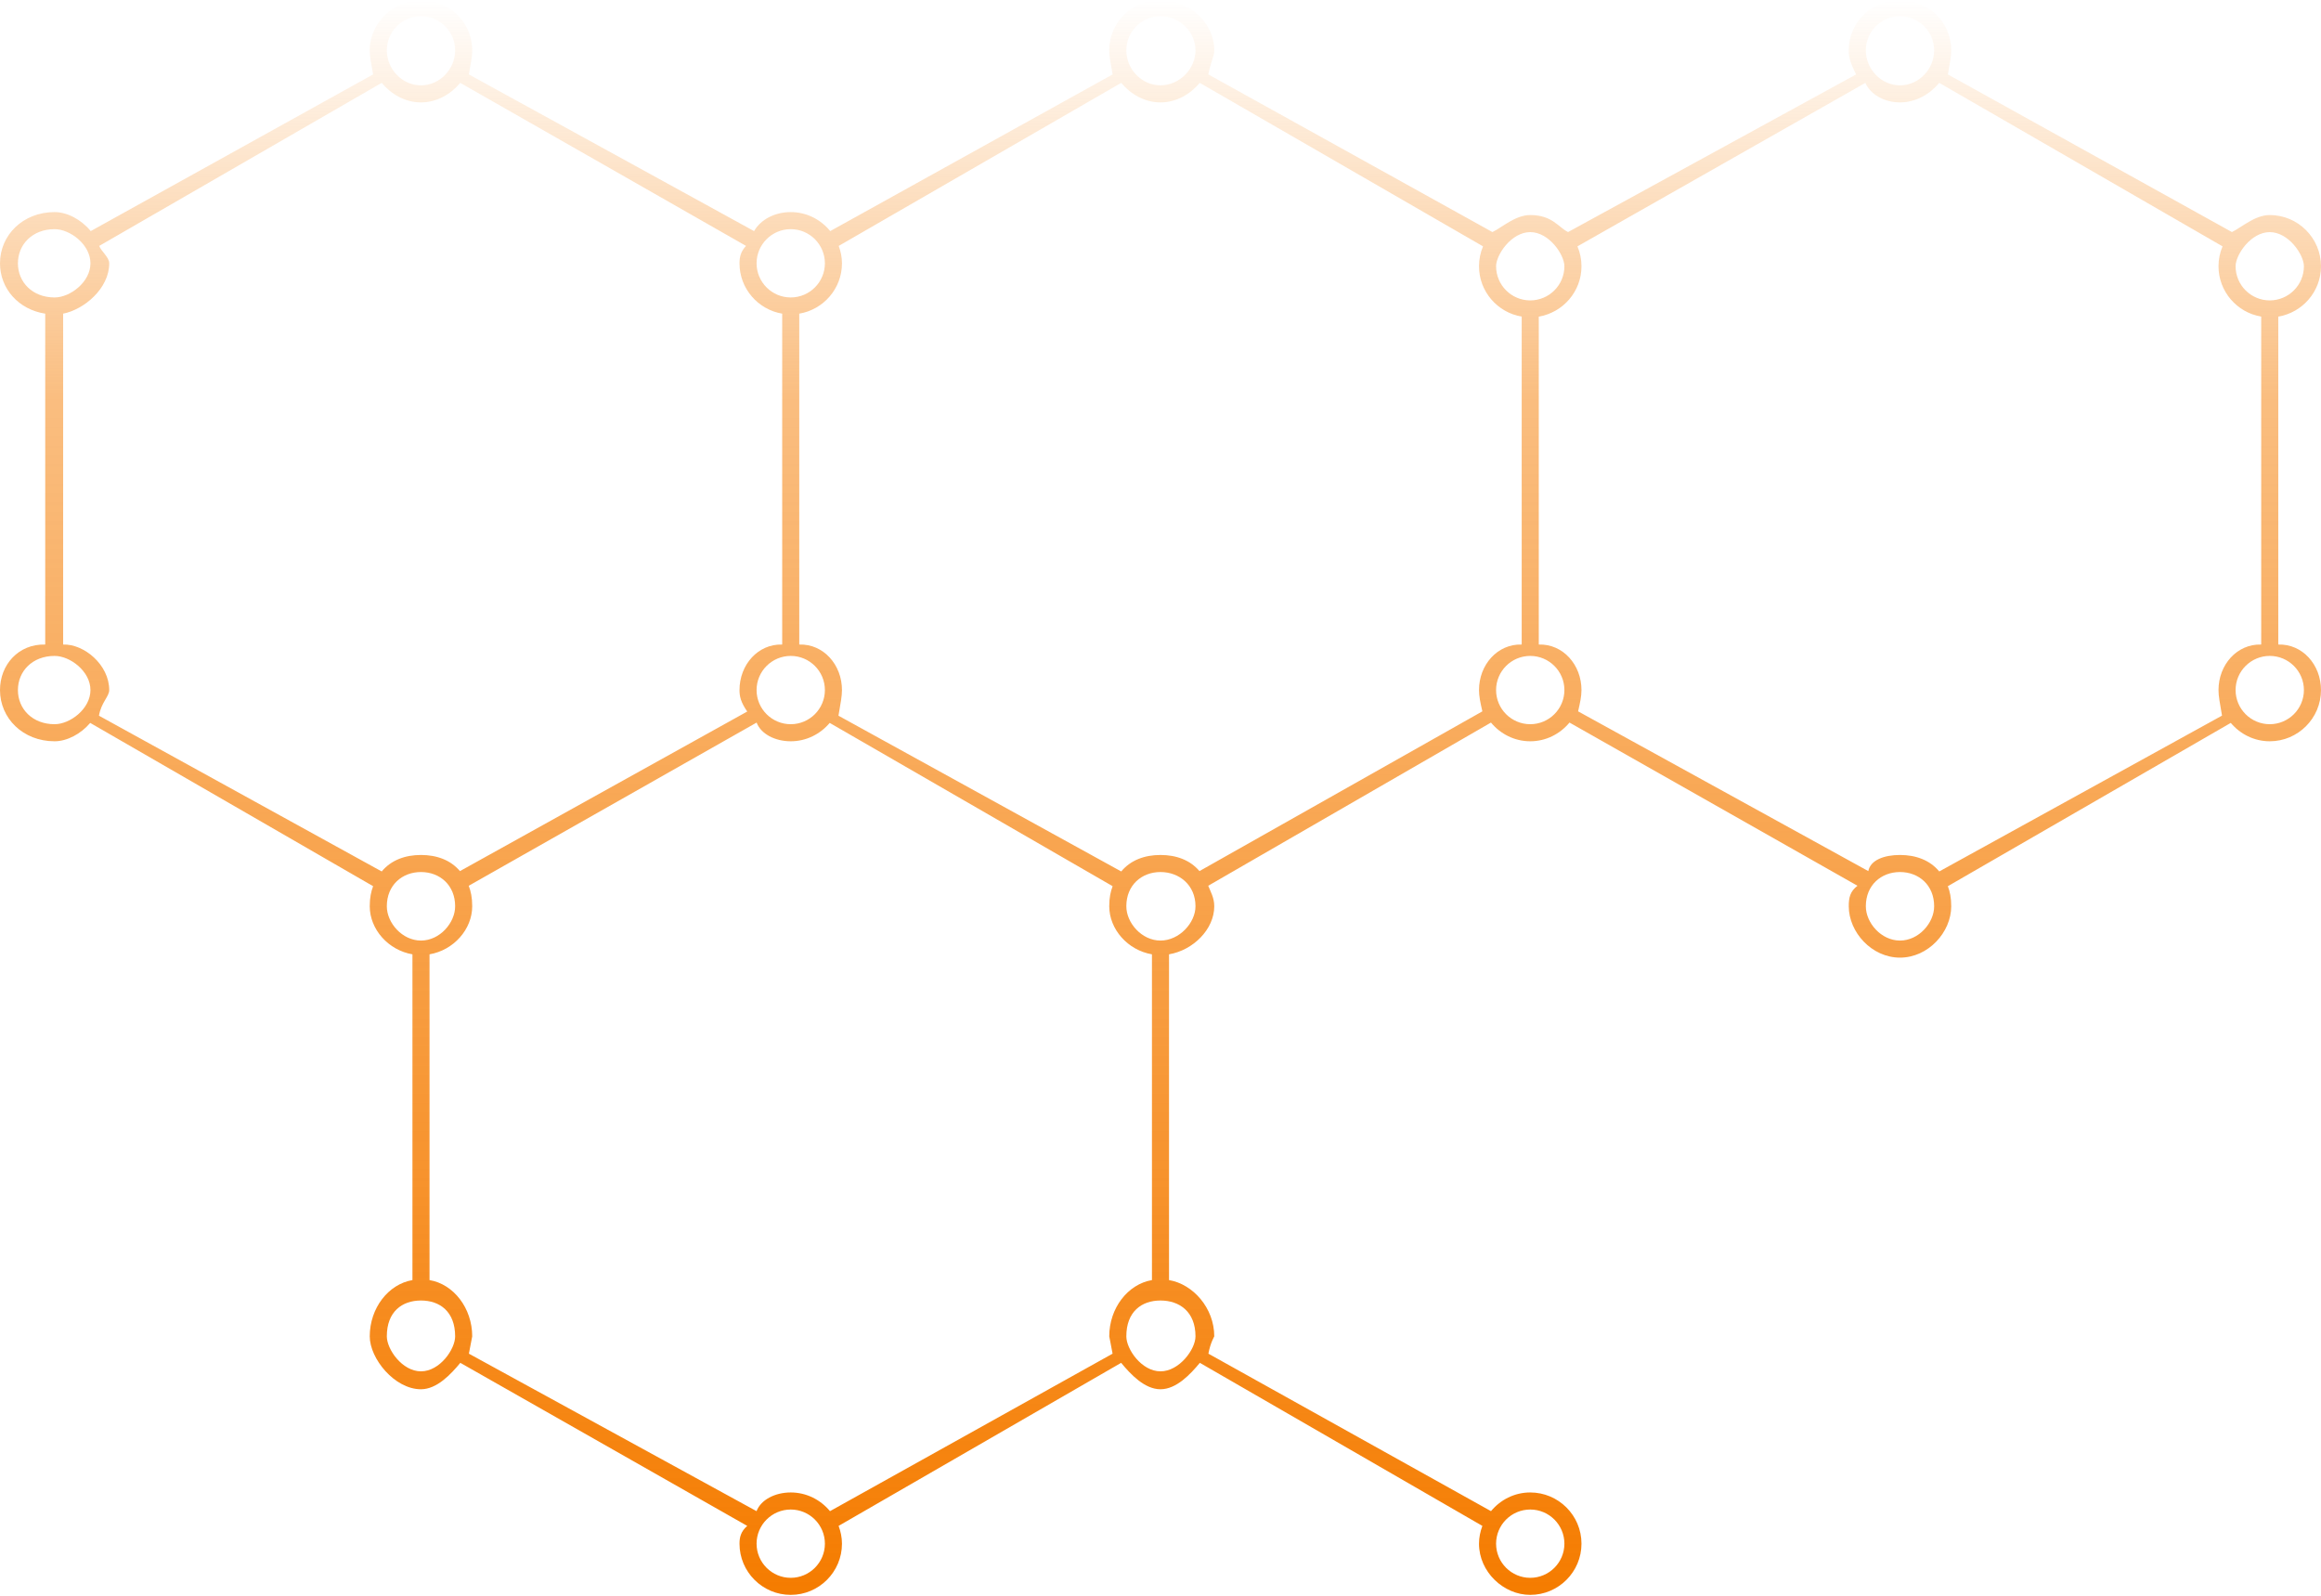
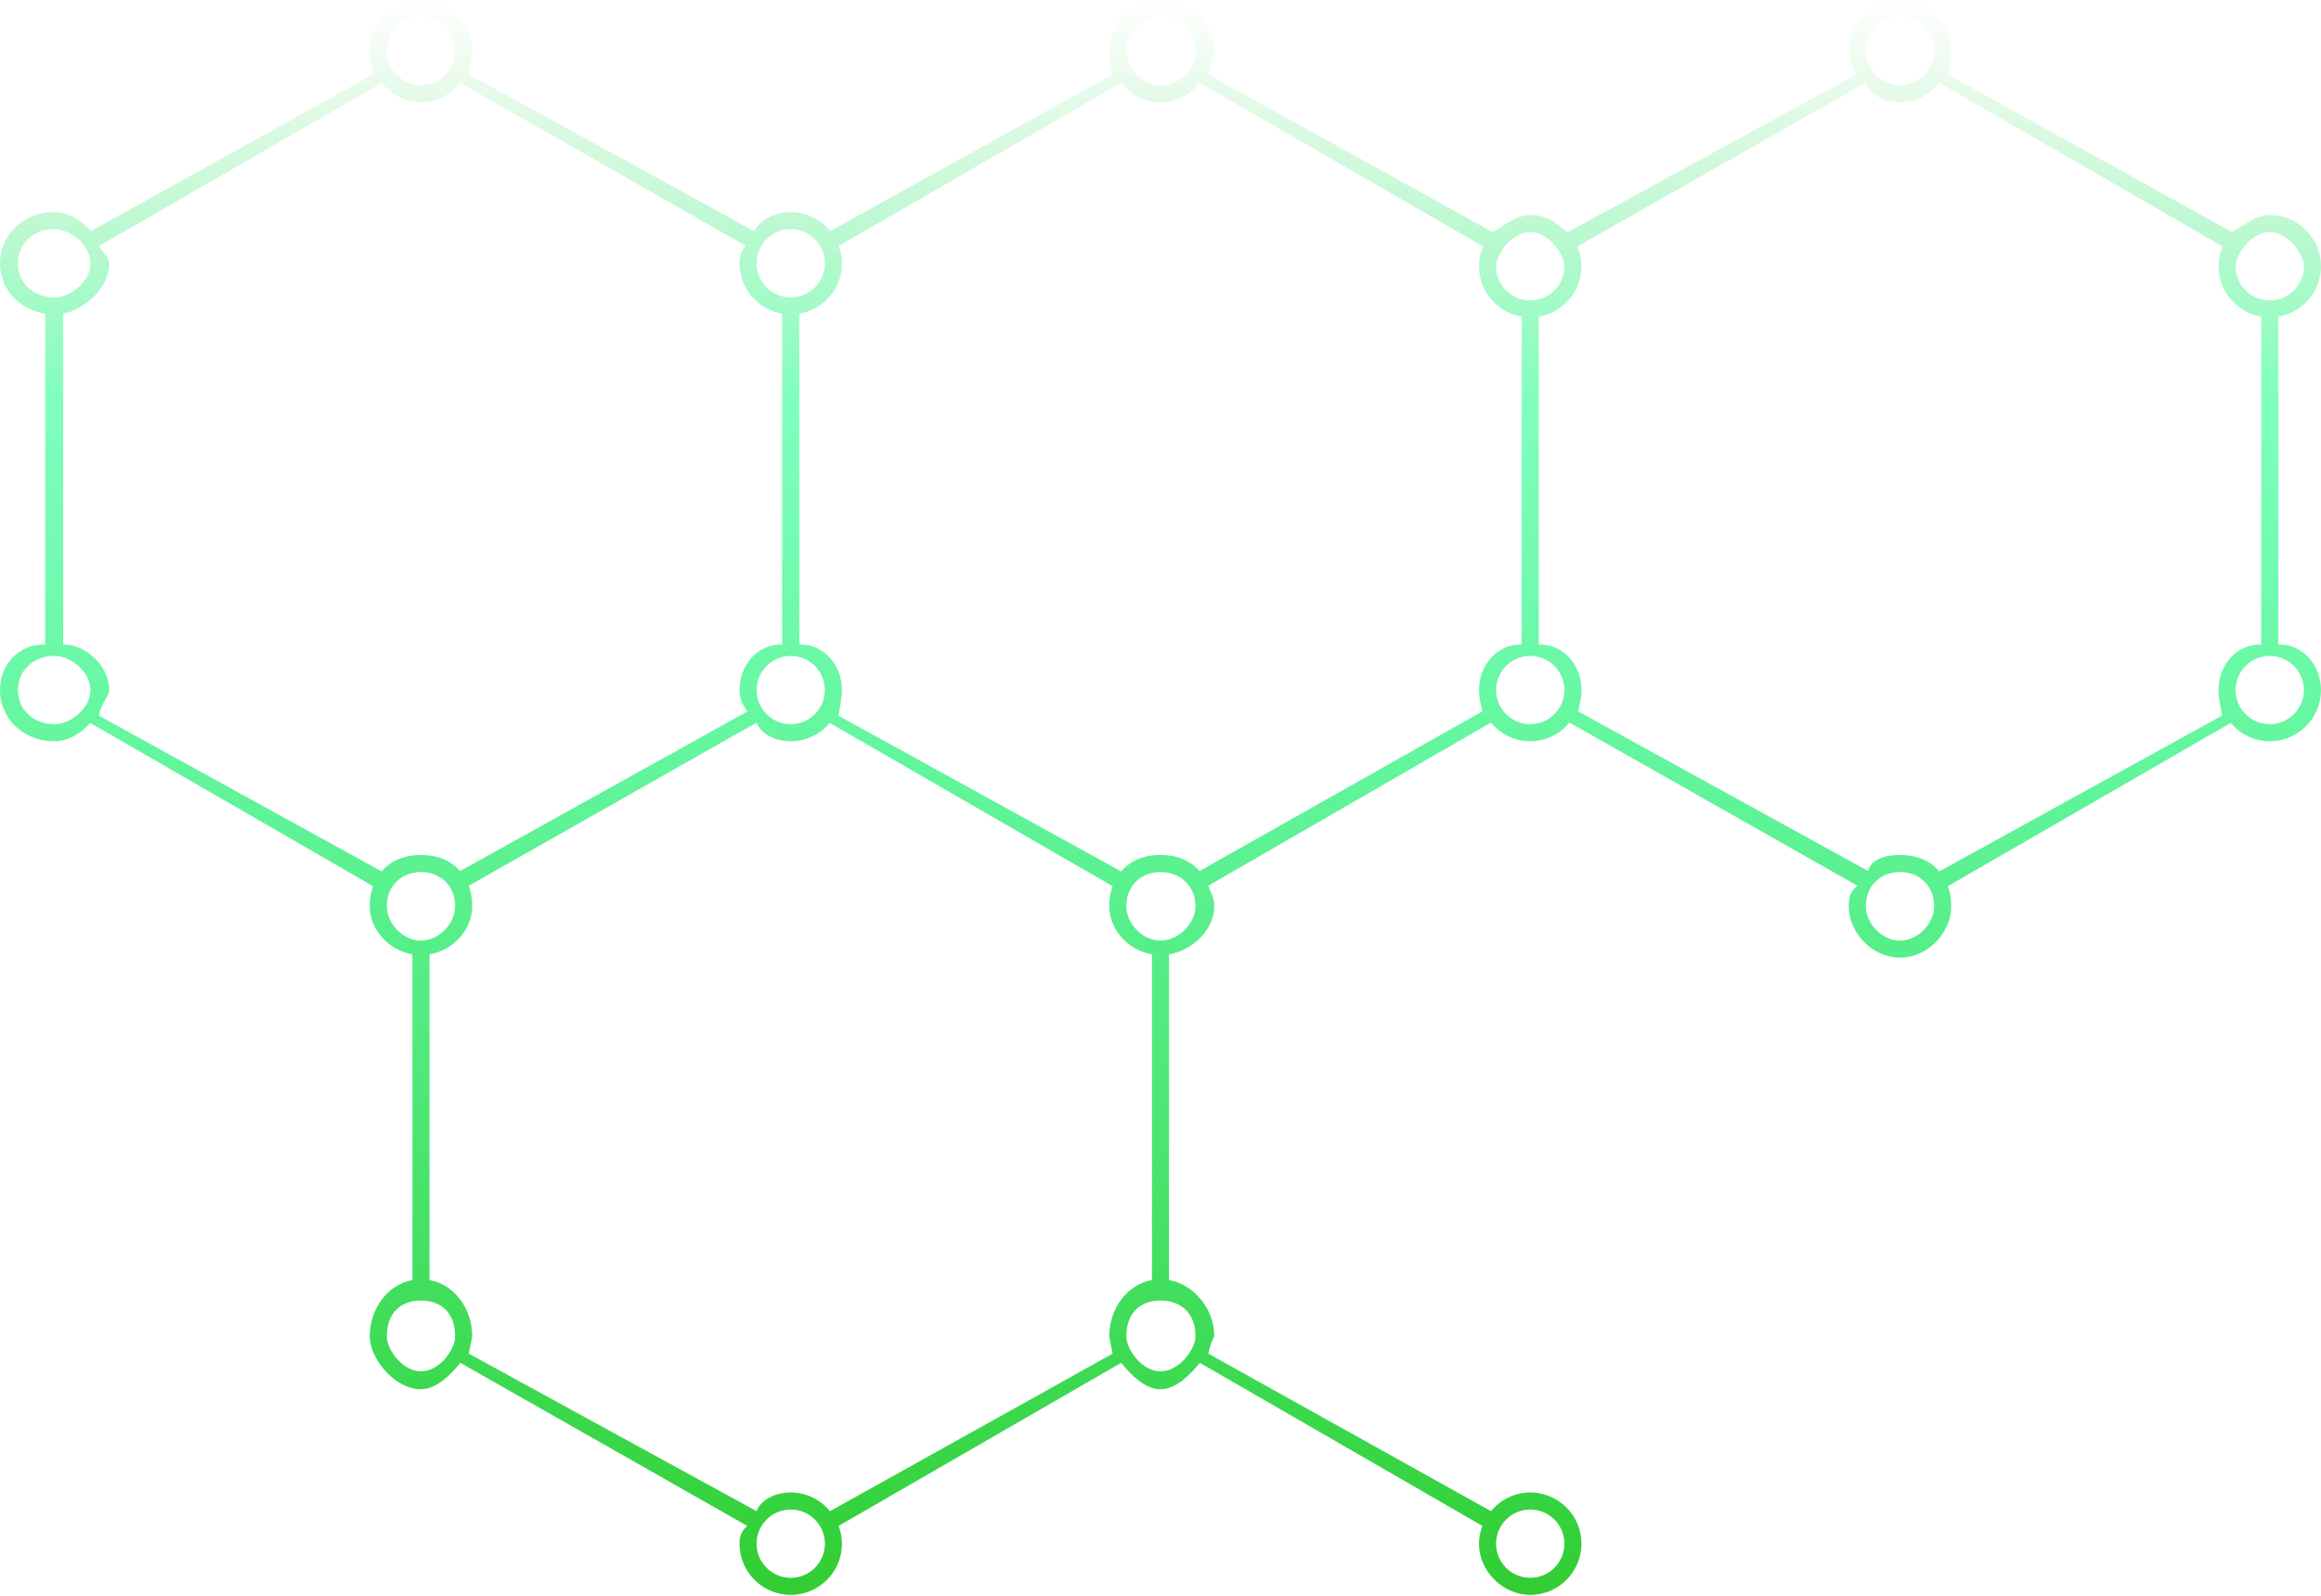
<svg xmlns="http://www.w3.org/2000/svg" width="272" height="187" viewBox="0 0 272 187" fill="none">
  <path d="M266.994 37.102V75.53C269.828 75.443 271.998 77.897 271.998 80.863C271.998 84.173 269.304 86.866 265.994 86.866C264.156 86.866 262.528 86.018 261.426 84.713L228.272 103.847C228.515 104.499 228.666 105.195 228.666 106.2C228.666 109.24 225.973 112.22 222.662 112.22C219.351 112.22 216.658 109.24 216.658 106.2C216.658 105.177 216.813 104.463 217.68 103.798L183.931 84.673C182.829 86.001 181.187 86.866 179.33 86.866C177.473 86.866 175.831 86.001 174.729 84.673L141.593 103.797C141.848 104.462 142.3 105.177 142.3 106.2C142.3 108.898 139.833 111.352 136.999 111.831V150.006C139.833 150.485 142.3 153.3 142.3 156.6C142.3 156.636 141.853 157.326 141.614 158.63L174.731 177.084C175.833 175.757 177.474 174.894 179.33 174.894C182.641 174.894 185.335 177.585 185.335 180.895C185.335 184.205 182.641 186.896 179.33 186.896C176.2 186.896 173.326 184.205 173.326 180.895C173.326 180.16 173.478 179.463 173.721 178.812L140.611 159.703C139.509 161.038 137.862 162.8 135.999 162.8C134.136 162.8 132.49 161.039 131.388 159.704L98.277 178.812C98.52 179.464 98.671 180.16 98.671 180.895C98.671 184.205 95.978 186.896 92.667 186.896C89.356 186.896 86.663 184.205 86.663 180.895C86.663 180.16 86.814 179.464 87.57 178.813L53.946 159.704C52.844 161.039 51.198 162.8 49.335 162.8C46.25 162.8 43.331 159.217 43.331 156.6C43.331 153.3 45.501 150.486 48.334 150.006V111.831C45.501 111.351 43.331 108.898 43.331 106.2C43.331 105.195 43.482 104.499 43.725 103.847L10.571 84.714C9.469 86.018 7.842 86.866 6.4 86.866C2.693 86.866 0 84.173 0 80.865C0 77.897 2.169 75.443 5.3 75.53V36.756C2.169 36.276 0 33.823 0 30.855C0 27.546 2.693 24.853 6.4 24.853C7.877 24.853 9.531 25.733 10.633 27.081L43.725 8.72C43.482 7.331 43.331 6.635 43.331 5.9C43.331 2.591 46.25 0 49.335 0C52.646 0 55.339 2.591 55.339 5.9C55.339 6.635 55.188 7.331 54.945 8.72L88.37 27.081C89.139 25.733 90.794 24.853 92.667 24.853C94.54 24.853 96.195 25.733 97.297 27.081L130.389 8.72C130.146 7.331 129.994 6.635 129.994 5.9C129.994 2.591 132.688 0 135.999 0C139.309 0 142.3 2.591 142.3 5.9C142.3 6.635 141.852 7.331 141.609 8.72L174.895 27.193C175.994 26.68 177.567 25.2 179.33 25.2C181.94 25.2 182.667 26.68 183.766 27.192L217.52 8.72C216.809 7.331 216.658 6.635 216.658 5.9C216.658 2.591 219.351 0 222.662 0C225.973 0 228.666 2.591 228.666 5.9C228.666 6.635 228.515 7.331 228.272 8.72L261.558 27.192C262.657 26.68 264.23 25.2 265.994 25.2C269.304 25.2 271.998 27.892 271.998 31.202C271.998 34.168 269.828 36.623 266.994 37.102ZM179.33 184.897C181.538 184.897 183.333 183.103 183.333 180.895C183.333 178.689 181.538 176.894 179.33 176.894C177.123 176.894 175.328 178.689 175.328 180.895C175.328 183.103 177.123 184.897 179.33 184.897ZM265.994 84.866C268.201 84.866 269.997 83.07 269.997 80.863C269.997 78.657 268.201 76.863 265.994 76.863C263.787 76.863 261.991 78.657 261.991 80.863C261.991 83.07 263.787 84.866 265.994 84.866ZM222.662 110.22C224.869 110.22 226.665 108.138 226.665 106.2C226.665 103.723 224.869 102.19 222.662 102.19C220.455 102.19 218.659 103.723 218.659 106.2C218.659 108.138 220.455 110.22 222.662 110.22ZM179.33 84.866C181.538 84.866 183.333 83.071 183.333 80.865C183.333 78.657 181.538 76.864 179.33 76.864C177.123 76.864 175.327 78.657 175.327 80.865C175.327 83.071 177.123 84.866 179.33 84.866ZM140.1 106.2C140.1 103.723 138.206 102.19 135.999 102.19C133.791 102.19 131.996 103.723 131.996 106.2C131.996 108.138 133.791 110.22 135.999 110.22C138.206 110.22 140.1 108.138 140.1 106.2ZM135.999 160.7C138.206 160.7 140.1 158.114 140.1 156.6C140.1 153.7 138.206 152.4 135.999 152.4C133.791 152.4 131.996 153.7 131.996 156.6C131.996 158.114 133.791 160.7 135.999 160.7ZM92.667 184.897C94.874 184.897 96.67 183.103 96.67 180.895C96.67 178.689 94.874 176.894 92.667 176.894C90.46 176.894 88.664 178.689 88.664 180.895C88.664 183.103 90.46 184.897 92.667 184.897ZM54.95 158.63L88.66 177.085C89.168 175.758 90.81 174.894 92.667 174.894C94.524 174.894 96.166 175.758 97.268 177.085L130.384 158.63C130.145 157.326 129.994 156.636 129.994 156.6C129.994 153.3 132.164 150.486 134.998 150.006V111.831C132.164 111.351 129.994 108.898 129.994 106.2C129.994 105.195 130.146 104.499 130.389 103.847L97.235 84.714C96.132 86.018 94.505 86.866 92.667 86.866C90.811 86.866 89.169 86.001 88.67 84.675L54.93 103.799C55.184 104.463 55.339 105.177 55.339 106.2C55.339 108.898 53.169 111.352 50.336 111.831V150.006C53.169 150.485 55.339 153.3 55.339 156.6C55.339 156.636 55.189 157.326 54.95 158.63ZM96.67 80.865C96.67 78.657 94.874 76.864 92.667 76.864C90.46 76.864 88.664 78.657 88.664 80.865C88.664 83.071 90.46 84.866 92.667 84.866C94.874 84.866 96.67 83.071 96.67 80.865ZM45.332 156.6C45.332 158.114 47.128 160.7 49.335 160.7C51.542 160.7 53.338 158.114 53.338 156.6C53.338 153.7 51.542 152.4 49.335 152.4C47.128 152.4 45.332 153.7 45.332 156.6ZM49.335 110.22C51.542 110.22 53.338 108.138 53.338 106.2C53.338 103.723 51.542 102.19 49.335 102.19C47.128 102.19 45.332 103.723 45.332 106.2C45.332 108.138 47.128 110.22 49.335 110.22ZM2.1 80.865C2.1 83.071 3.796 84.866 6.4 84.866C8.211 84.866 10.6 83.071 10.6 80.865C10.6 78.657 8.211 76.864 6.4 76.864C3.796 76.864 2.1 78.657 2.1 80.865ZM6.4 26.854C3.796 26.854 2.1 28.649 2.1 30.855C2.1 33.062 3.796 34.858 6.4 34.858C8.211 34.858 10.6 33.062 10.6 30.855C10.6 28.649 8.211 26.854 6.4 26.854ZM49.335 1.898C47.128 1.898 45.332 3.693 45.332 5.9C45.332 8.106 47.128 10 49.335 10C51.542 10 53.338 8.106 53.338 5.9C53.338 3.693 51.542 1.898 49.335 1.898ZM87.43 28.817L53.936 9.709C52.834 11.037 51.192 12 49.335 12C47.478 12 45.837 11.037 44.734 9.709L11.627 28.817C11.86 29.456 12.8 30.136 12.8 30.855C12.8 33.823 9.838 36.277 7.4 36.756V75.53C9.838 75.443 12.8 77.897 12.8 80.865C12.8 81.618 11.853 82.332 11.598 83.87L44.734 102.121C45.837 100.793 47.478 100.19 49.335 100.19C51.174 100.19 52.801 100.776 53.903 102.081L87.57 83.38C86.814 82.296 86.663 81.6 86.663 80.865C86.663 77.897 88.833 75.443 91.666 75.53V36.756C88.833 36.276 86.663 33.823 86.663 30.855C86.663 30.136 86.811 29.456 87.43 28.817ZM92.667 26.854C90.46 26.854 88.664 28.649 88.664 30.855C88.664 33.062 90.46 34.858 92.667 34.858C94.874 34.858 96.67 33.062 96.67 30.855C96.67 28.649 94.874 26.854 92.667 26.854ZM135.999 1.898C133.791 1.898 131.996 3.693 131.996 5.9C131.996 8.106 133.791 10 135.999 10C138.206 10 140.1 8.106 140.1 5.9C140.1 3.693 138.206 1.898 135.999 1.898ZM173.798 28.869L140.6 9.709C139.497 11.037 137.856 12 135.999 12C134.142 12 132.5 11.037 131.398 9.709L98.29 28.817C98.523 29.456 98.671 30.136 98.671 30.855C98.671 33.823 96.501 36.277 93.667 36.756V75.53C96.501 75.443 98.671 77.897 98.671 80.865C98.671 81.618 98.516 82.332 98.261 83.87L131.398 102.121C132.5 100.793 134.142 100.19 135.999 100.19C137.836 100.19 139.463 100.776 140.566 102.08L173.72 83.36C173.477 82.295 173.326 81.599 173.326 80.865C173.326 77.897 175.496 75.443 178.329 75.53V37.102C175.496 36.622 173.326 34.168 173.326 31.202C173.326 30.375 173.494 29.587 173.798 28.869ZM179.33 27.2C177.123 27.2 175.328 29.85 175.328 31.202C175.328 33.408 177.123 35.202 179.33 35.202C181.538 35.202 183.333 33.408 183.333 31.202C183.333 29.85 181.538 27.2 179.33 27.2ZM222.662 1.898C220.455 1.898 218.659 3.693 218.659 5.9C218.659 8.106 220.455 10 222.662 10C224.869 10 226.665 8.106 226.665 5.9C226.665 3.693 224.869 1.898 222.662 1.898ZM260.462 28.869L227.263 9.709C226.161 11.037 224.519 12 222.662 12C220.805 12 219.163 11.037 218.61 9.709L184.863 28.869C185.166 29.587 185.335 30.375 185.335 31.202C185.335 34.168 183.165 36.623 180.331 37.102V75.53C183.164 75.443 185.334 77.897 185.334 80.865C185.334 81.599 185.183 82.295 184.94 83.36L218.95 102.08C219.197 100.776 220.824 100.19 222.662 100.19C224.519 100.19 226.161 100.793 227.263 102.121L260.399 83.86C260.145 82.331 259.989 81.617 259.989 80.863C259.989 77.897 262.159 75.443 264.993 75.53V37.102C262.159 36.622 259.989 34.168 259.989 31.202C259.989 30.375 260.158 29.587 260.462 28.869ZM265.994 27.2C263.787 27.2 261.991 29.85 261.991 31.202C261.991 33.408 263.787 35.202 265.994 35.202C268.201 35.202 269.997 33.408 269.997 31.202C269.997 29.85 268.201 27.2 265.994 27.2Z" fill="url(#paint0_linear_663_106)" />
  <defs>
    <linearGradient id="paint0_linear_663_106" x1="0" y1="187" x2="0" y2="0" gradientUnits="userSpaceOnUse">
-       <stop stop-color="#F57C00" />
-       <stop offset="0.75" stop-color="#F57C00" stop-opacity="0.5" />
-       <stop offset="1" stop-color="#F57C00" stop-opacity="0" />
+       <stop stop-color="#32CD32" />
+       <stop offset="0.75" stop-color="#00FF7F" stop-opacity="0.5" />
+       <stop offset="1" stop-color="#32CD32" stop-opacity="0" />
    </linearGradient>
  </defs>
</svg>
